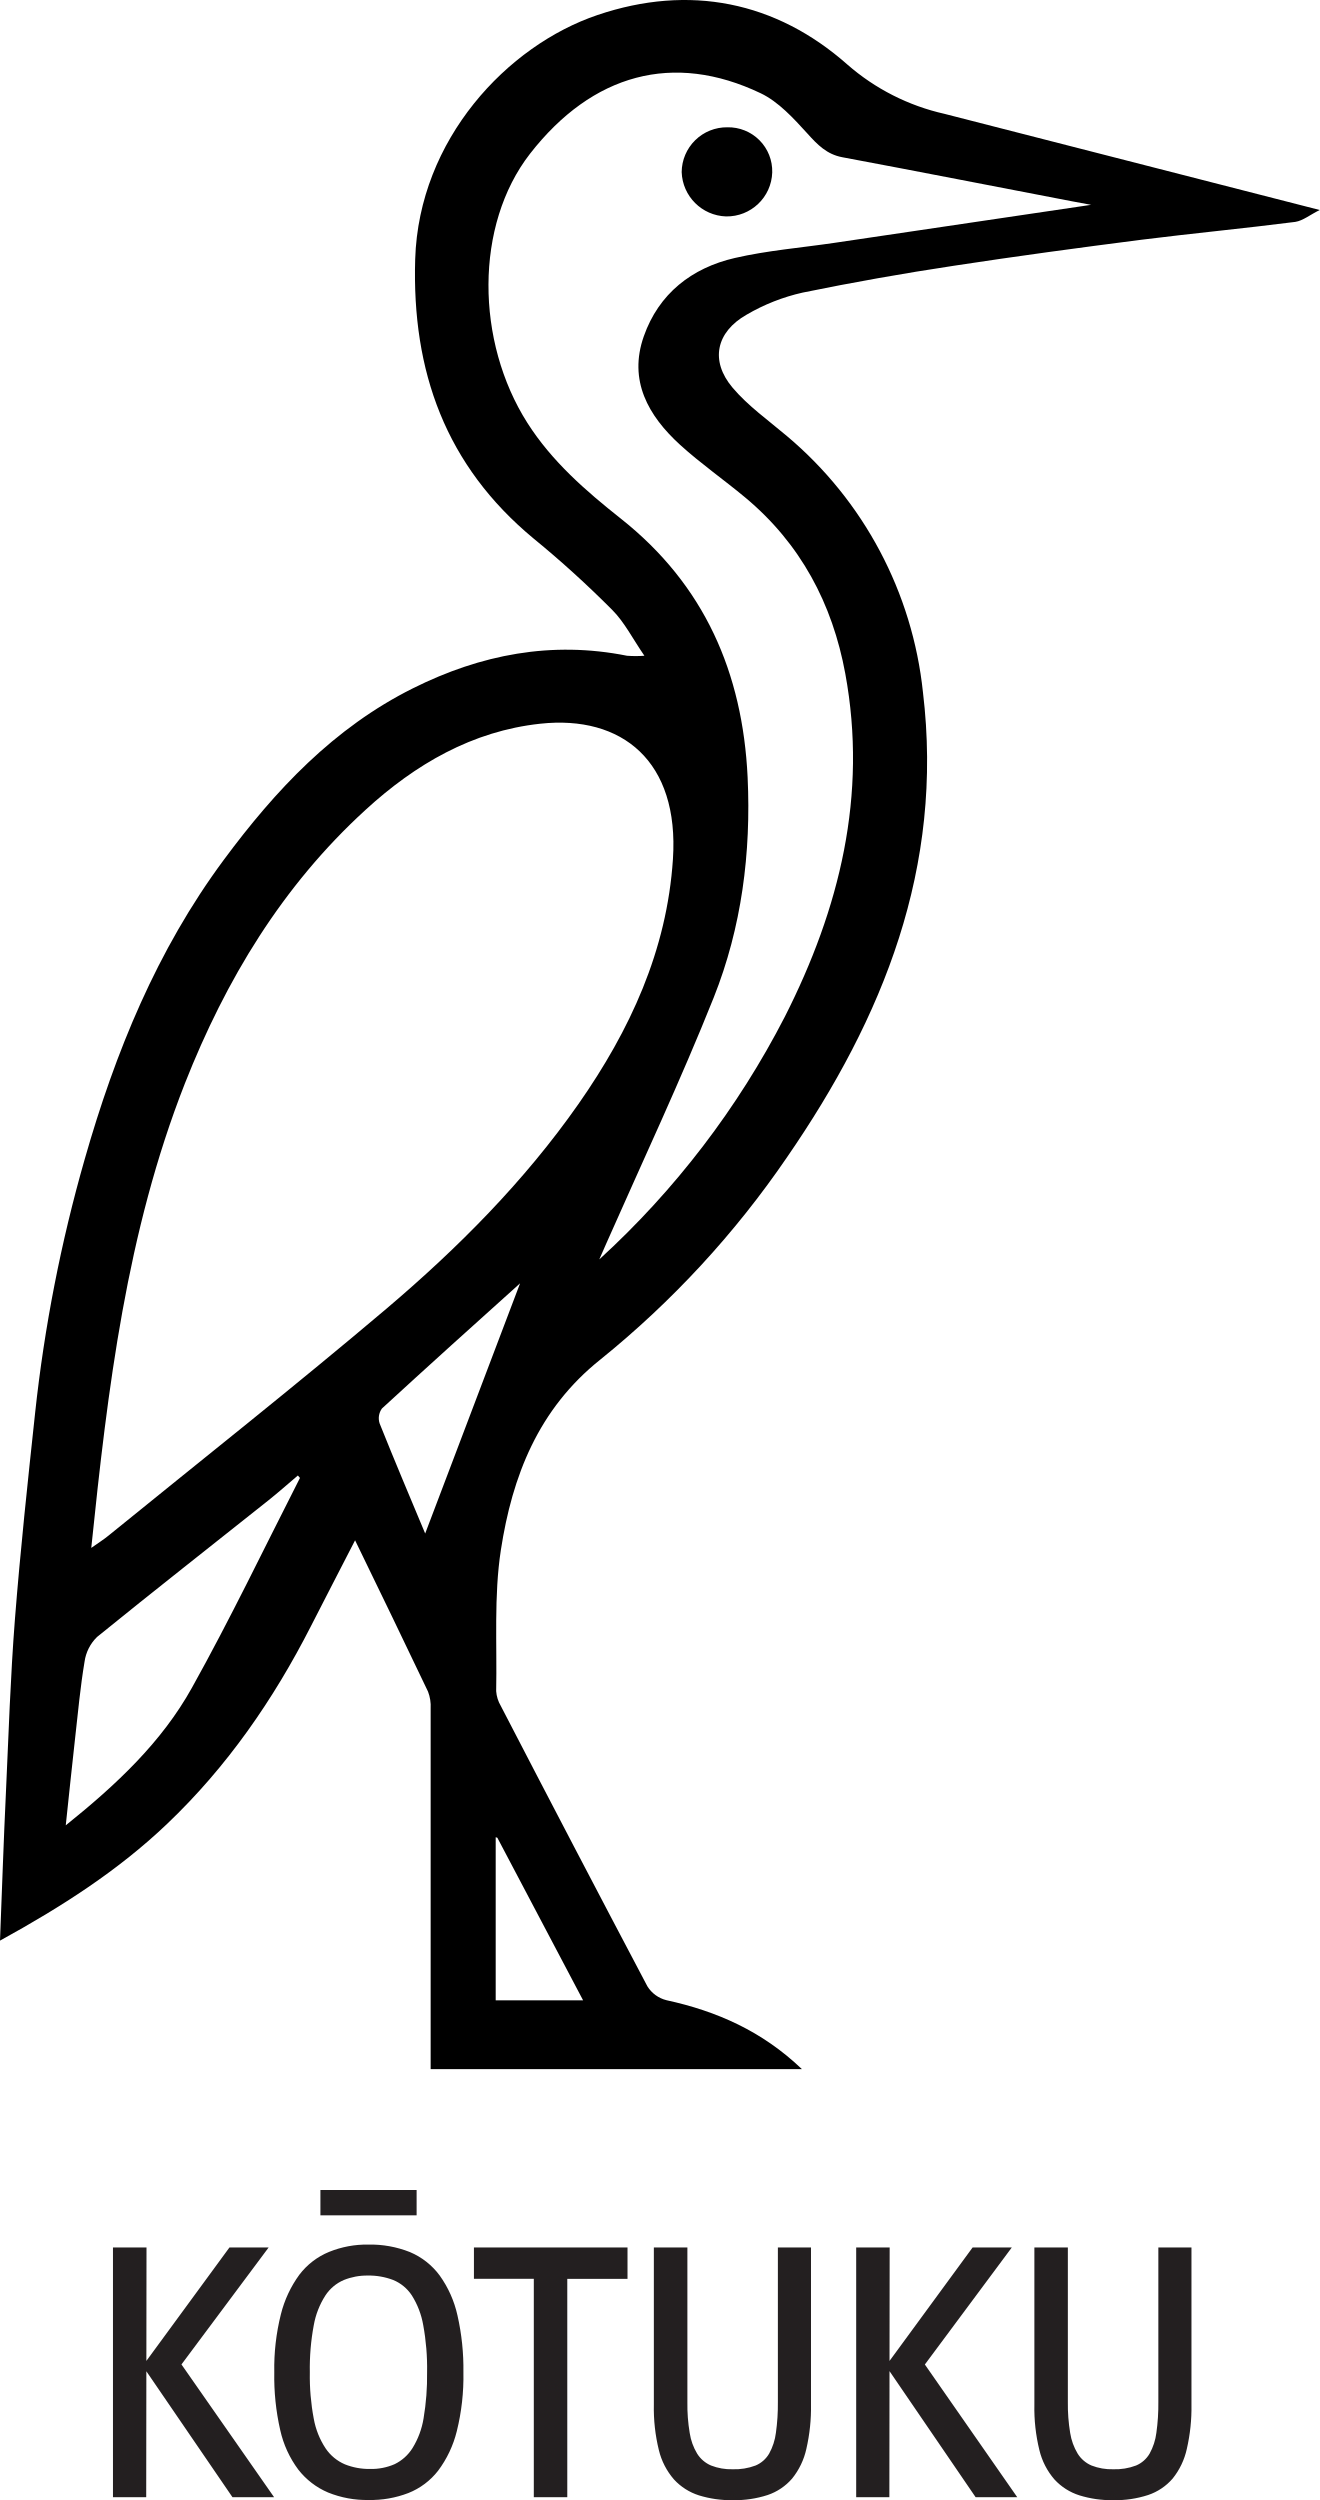
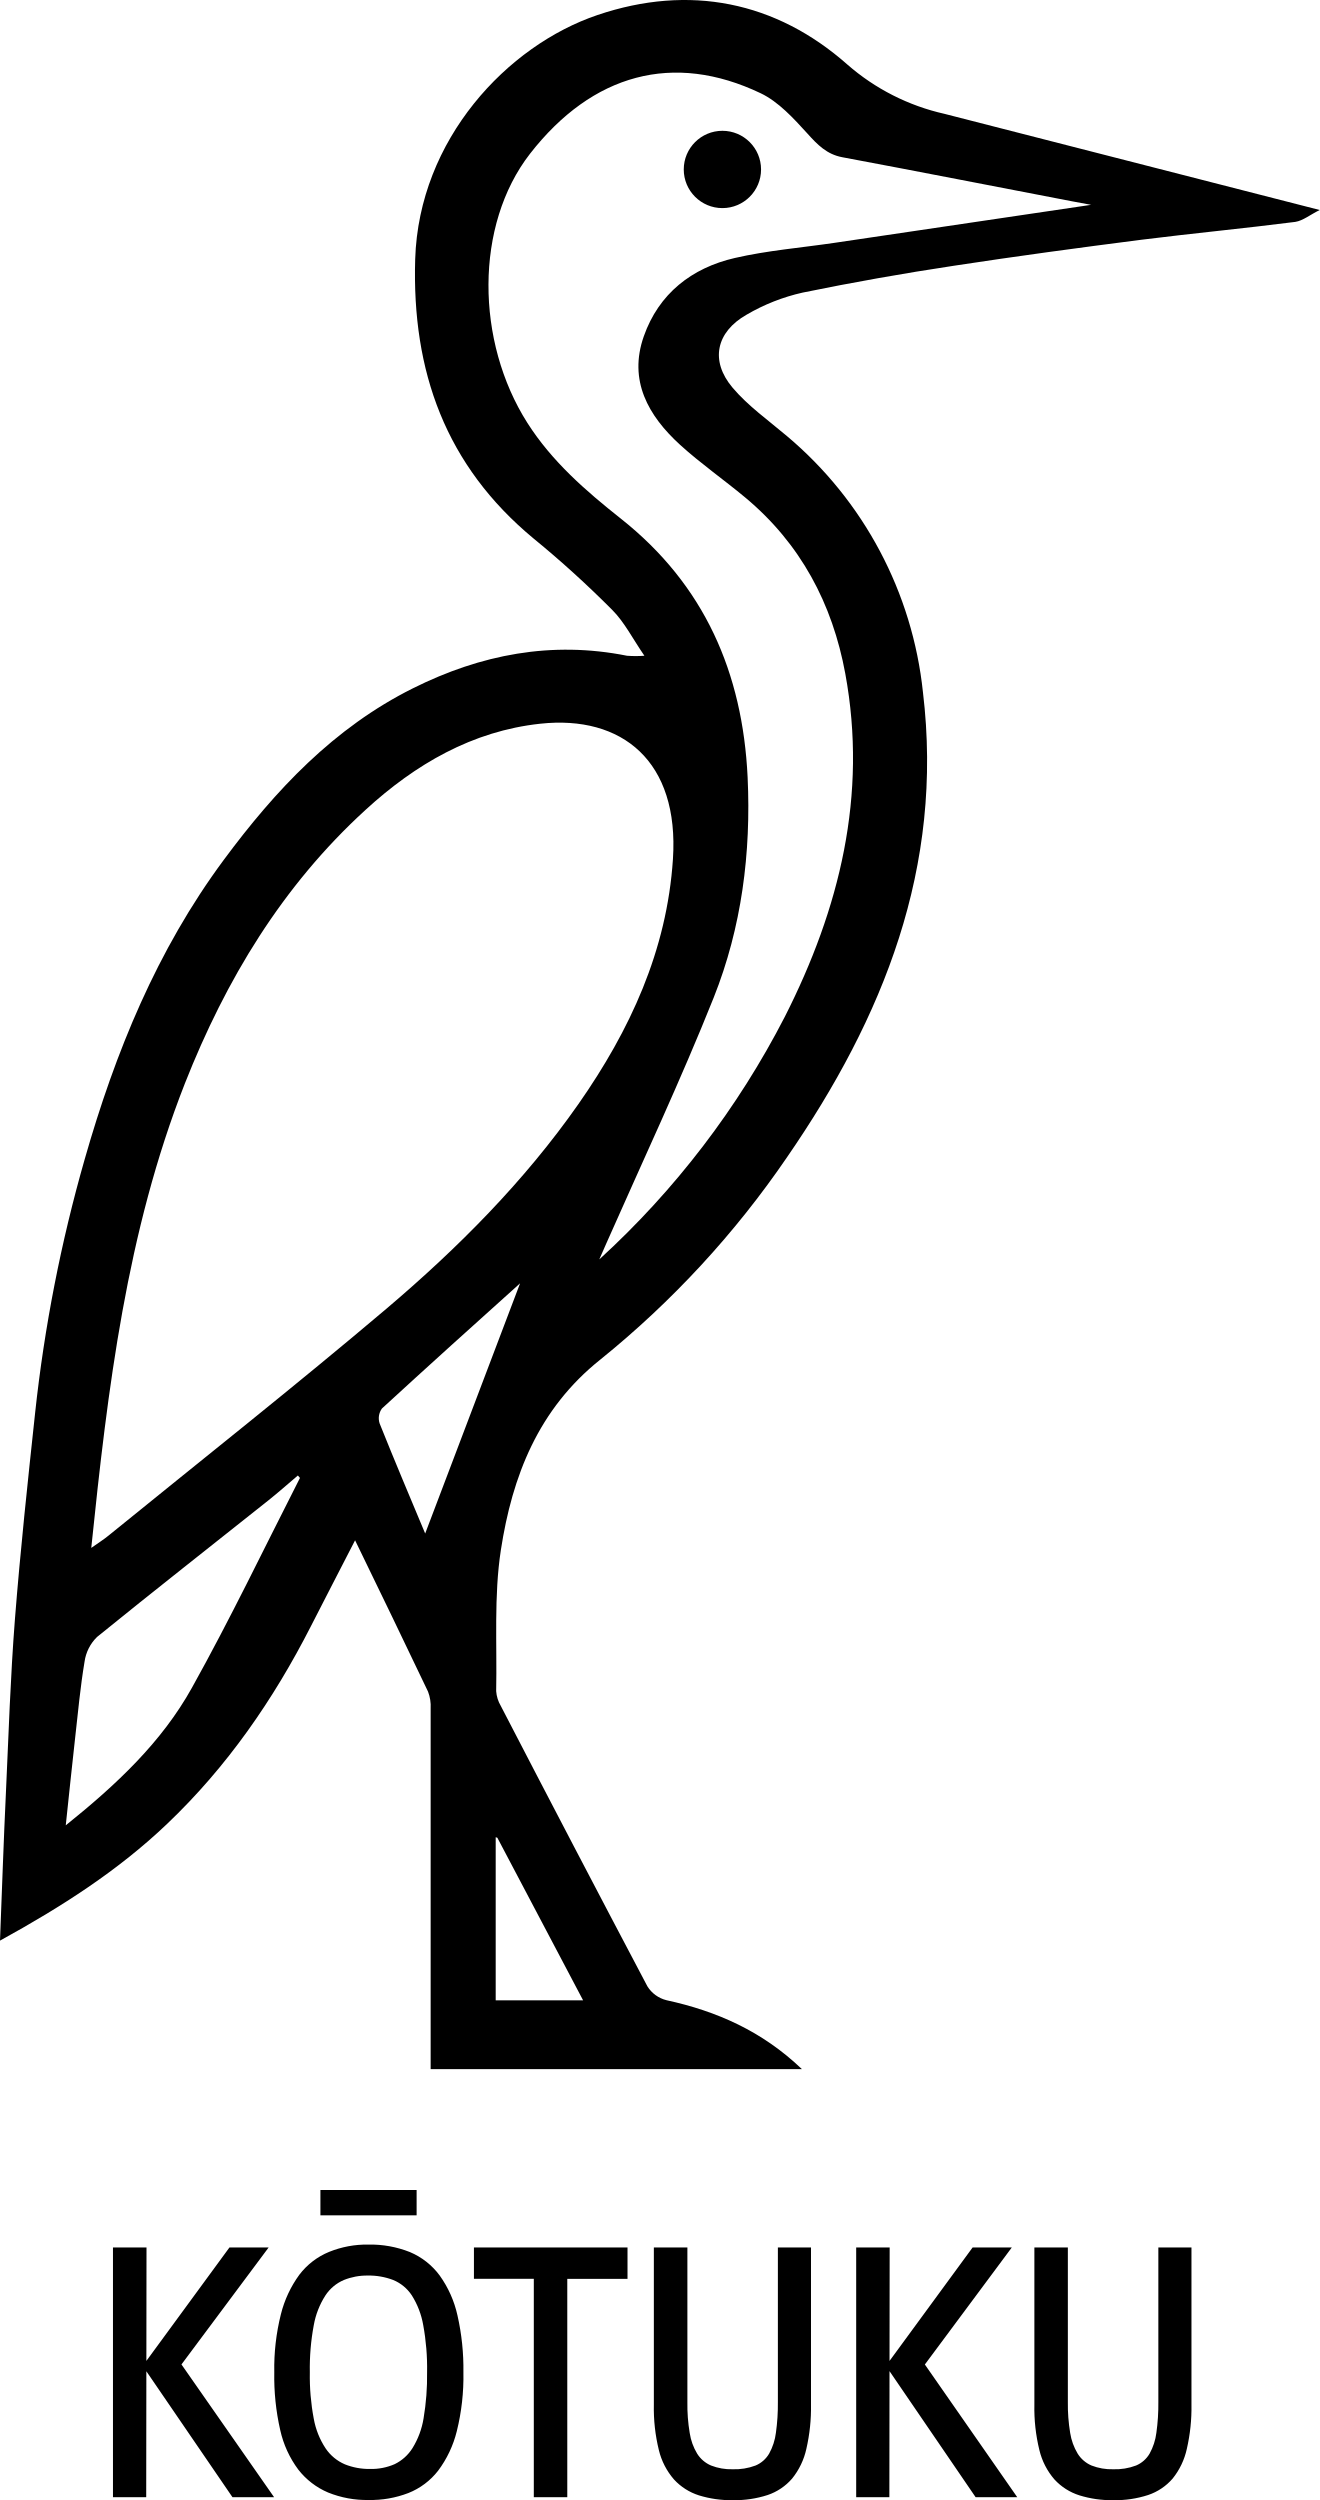
<svg xmlns="http://www.w3.org/2000/svg" data-name="Layer 1" viewBox="0 0 222 420.47">
  <path d="M134.87 348H72.43v-60.66a6.82 6.82 0 0 0-.44-2.83c-4-8.37-8-16.69-12.27-25.45-2.59 5-5 9.73-7.42 14.43-6.3 12.36-14.1 23.65-24.18 33.25-8.24 7.86-17.73 13.94-28.12 19.65.34-8.65.61-16.84 1-25 .44-9.69.76-19.39 1.51-29.05.91-11.6 2.16-23.17 3.4-34.74a253.42 253.42 0 0 1 8.34-42.65c5.14-18 12.14-35.15 23.38-50.32 8.7-11.75 18.53-22.24 31.83-28.87 11.4-5.69 23.33-8 36-5.47a19.61 19.61 0 0 0 2.92 0c-2-2.92-3.36-5.65-5.41-7.71-4.2-4.22-8.63-8.25-13.22-12-14.81-12.27-20.49-28.11-19.92-46.99.62-20.13 15.48-35.94 30.68-41.07 15.44-5.22 30-2.28 42 8.33a37.23 37.23 0 0 0 16.35 8.3c20.77 5.31 41.53 10.64 63.1 16.17-1.62.8-2.82 1.8-4.11 2-8.61 1.1-17.25 1.92-25.85 3-10.53 1.35-21 2.76-31.53 4.37A495.68 495.68 0 0 0 135 49.21a32.93 32.93 0 0 0-9.42 3.71c-5.16 2.93-6.18 7.77-2.38 12.27 2.61 3.09 6 5.48 9.15 8.15a65.18 65.18 0 0 1 22.88 43.1c3.53 29.41-6.66 54.67-22.86 78.19a158.71 158.71 0 0 1-31.36 34C90.5 237 86.15 248.3 84.24 260.69c-1.19 7.77-.63 15.82-.79 23.74a5.66 5.66 0 0 0 .77 2.47 6805.1 6805.1 0 0 0 24.66 47.17 5.26 5.26 0 0 0 3.21 2.34c8.45 1.84 16.1 5.2 22.78 11.59ZM15.35 260.34c1.21-.86 2.1-1.41 2.9-2.07 15.62-12.7 31.42-25.18 46.78-38.19 12-10.19 23.16-21.39 32.26-34.4 8.67-12.4 14.88-25.8 15.89-41.19 1.08-16.45-8.54-24.26-22.32-22.77-11.41 1.23-21 6.81-29.38 14.49-14 12.79-23.5 28.56-30.38 46-9.81 24.99-12.98 51.28-15.75 78.13ZM183.51 34.45c-.58-.11-1.92-.34-3.24-.6-12.88-2.47-25.75-5-38.63-7.41-2.58-.49-4.15-2.09-5.86-4-2.32-2.54-4.83-5.32-7.85-6.76-14.66-7-28.29-3.3-38.79 10.18-9.32 12-9.16 31.55-.44 45.27 4.13 6.49 9.83 11.43 15.72 16.1 14.07 11.14 20.48 25.93 21.32 43.48.6 12.72-1 25.26-5.7 37.06-5.55 13.91-11.94 27.49-18 41.21l-1.25 2.84A145.28 145.28 0 0 0 132 171c9.22-18.19 13.93-37.25 10.17-57.69-2.16-11.77-7.53-21.9-16.86-29.66-3.6-3-7.47-5.69-10.93-8.84-5.35-4.88-8.72-10.81-6.1-18.25 2.52-7.17 8.06-11.5 15.31-13.17 5.47-1.26 11.14-1.72 16.71-2.54ZM11.06 307c8.58-6.89 16.14-14 21.22-23.14 6.44-11.55 12.16-23.5 18.17-35.29l-.35-.41c-1.65 1.4-3.25 2.82-4.93 4.16-9.62 7.66-19.31 15.25-28.85 23a7.19 7.19 0 0 0-2.1 4.16c-.71 4.23-1.1 8.51-1.58 12.78-.53 4.74-1.02 9.45-1.58 14.74Zm76.41-91.16c-7.79 7-15.56 14-23.24 21.06a2.8 2.8 0 0 0-.38 2.51c2.56 6.4 5.25 12.74 7.66 18.51l15.96-42.08ZM83.37 309v27.43h14.7l-14.42-27.34c-.03-.04-.18-.04-.28-.09Z" />
-   <path d="M122.33 21.41a7.39 7.39 0 0 1 7.55 7.59 7.64 7.64 0 0 1-7.77 7.4 7.72 7.72 0 0 1-7.46-7.46 7.59 7.59 0 0 1 7.68-7.53Z" />
-   <path fill="#231f20" d="M24.59 420H19v-42h5.64Zm14-42h6.59l-14.66 19.67L46.1 420h-7L24 397.92ZM55.18 419.21a12.55 12.55 0 0 1-5-3.84 17.41 17.41 0 0 1-3.05-6.66 40.5 40.5 0 0 1-1-9.72 37.28 37.28 0 0 1 1.11-9.75 19.07 19.07 0 0 1 3.11-6.66 12 12 0 0 1 5-3.84 16.86 16.86 0 0 1 6.59-1.23 18 18 0 0 1 7 1.26 12 12 0 0 1 5 3.93 18.25 18.25 0 0 1 3 6.72 40.68 40.68 0 0 1 1 9.57 38.18 38.18 0 0 1-1.11 9.9 18.42 18.42 0 0 1-3.15 6.66 11.89 11.89 0 0 1-5 3.75 17.7 17.7 0 0 1-6.68 1.17 17.38 17.38 0 0 1-6.82-1.26Zm11.2-4.77a7.32 7.32 0 0 0 3-2.7 13.67 13.67 0 0 0 1.86-5 42.92 42.92 0 0 0 .59-7.74 39.86 39.86 0 0 0-.65-7.95 13.77 13.77 0 0 0-1.92-5 6.89 6.89 0 0 0-3.12-2.58 11.48 11.48 0 0 0-4.31-.75 10.42 10.42 0 0 0-4 .75 7 7 0 0 0-3.11 2.61 13.7 13.7 0 0 0-1.95 5 39.3 39.3 0 0 0-.66 7.92 38.57 38.57 0 0 0 .66 7.8 13.32 13.32 0 0 0 2 5 7.46 7.46 0 0 0 3.23 2.67 11 11 0 0 0 4.23.78 9.77 9.77 0 0 0 4.15-.81Zm3.69-41.85H53.89v-4.26h16.18ZM95.41 420h-5.63v-36.73H79.71V378h25.83v5.28H95.41ZM130.83 378h5.57v26.4a30.92 30.92 0 0 1-.78 7.47 12.07 12.07 0 0 1-2.4 5 9.39 9.39 0 0 1-4.1 2.76 17.94 17.94 0 0 1-5.9.87 18.3 18.3 0 0 1-5.67-.81 9.68 9.68 0 0 1-4.19-2.67 11.72 11.72 0 0 1-2.55-4.95 29.64 29.64 0 0 1-.84-7.65V378h5.64v26a28.45 28.45 0 0 0 .39 5.19 9.41 9.41 0 0 0 1.25 3.48 5.13 5.13 0 0 0 2.34 2 9.23 9.23 0 0 0 3.63.63 9.94 9.94 0 0 0 3.86-.63 4.79 4.79 0 0 0 2.28-2 9.66 9.66 0 0 0 1.14-3.51 34.74 34.74 0 0 0 .33-5.16ZM149.58 420H144v-42h5.63Zm14-42h6.59l-14.62 19.68L171.09 420h-7L149 397.91ZM194.82 378h5.57v26.4a30.92 30.92 0 0 1-.78 7.47 12.06 12.06 0 0 1-2.39 5 9.37 9.37 0 0 1-4.11 2.76 17.9 17.9 0 0 1-5.9.87 18.19 18.19 0 0 1-5.66-.81 9.66 9.66 0 0 1-4.2-2.67 11.71 11.71 0 0 1-2.54-4.95 29.64 29.64 0 0 1-.84-7.65V378h5.63v26a29.37 29.37 0 0 0 .39 5.19 9.59 9.59 0 0 0 1.26 3.48 5.11 5.11 0 0 0 2.33 2 9.23 9.23 0 0 0 3.63.63 9.87 9.87 0 0 0 3.86-.63 4.79 4.79 0 0 0 2.28-2 9.66 9.66 0 0 0 1.14-3.51 34.74 34.74 0 0 0 .33-5.16Z" />
+   <circle cx="121.5" cy="28.5" r="6.5" />
+   <path d="M24.59 420H19v-42h5.64Zm14-42h6.59l-14.66 19.67L46.1 420h-7L24 397.92ZM55.18 419.21a12.55 12.55 0 0 1-5-3.84 17.41 17.41 0 0 1-3.05-6.66 40.5 40.5 0 0 1-1-9.72 37.28 37.28 0 0 1 1.11-9.75 19.07 19.07 0 0 1 3.11-6.66 12 12 0 0 1 5-3.84 16.86 16.86 0 0 1 6.59-1.23 18 18 0 0 1 7 1.26 12 12 0 0 1 5 3.93 18.25 18.25 0 0 1 3 6.72 40.68 40.68 0 0 1 1 9.57 38.18 38.18 0 0 1-1.11 9.9 18.42 18.42 0 0 1-3.15 6.66 11.89 11.89 0 0 1-5 3.75 17.7 17.7 0 0 1-6.68 1.17 17.38 17.38 0 0 1-6.82-1.26Zm11.2-4.77a7.32 7.32 0 0 0 3-2.7 13.67 13.67 0 0 0 1.86-5 42.92 42.92 0 0 0 .59-7.74 39.86 39.86 0 0 0-.65-7.95 13.77 13.77 0 0 0-1.92-5 6.89 6.89 0 0 0-3.12-2.58 11.48 11.48 0 0 0-4.31-.75 10.42 10.42 0 0 0-4 .75 7 7 0 0 0-3.11 2.61 13.7 13.7 0 0 0-1.95 5 39.3 39.3 0 0 0-.66 7.92 38.57 38.57 0 0 0 .66 7.8 13.32 13.32 0 0 0 2 5 7.46 7.46 0 0 0 3.23 2.67 11 11 0 0 0 4.23.78 9.77 9.77 0 0 0 4.15-.81Zm3.69-41.85H53.89v-4.26h16.18ZM95.41 420h-5.63v-36.73H79.71V378h25.83v5.28H95.41ZM130.83 378h5.57v26.4a30.92 30.92 0 0 1-.78 7.47 12.07 12.07 0 0 1-2.4 5 9.39 9.39 0 0 1-4.1 2.76 17.94 17.94 0 0 1-5.9.87 18.3 18.3 0 0 1-5.67-.81 9.68 9.68 0 0 1-4.19-2.67 11.72 11.72 0 0 1-2.55-4.95 29.64 29.64 0 0 1-.84-7.65V378h5.64v26a28.45 28.45 0 0 0 .39 5.19 9.41 9.41 0 0 0 1.25 3.48 5.13 5.13 0 0 0 2.34 2 9.23 9.23 0 0 0 3.63.63 9.94 9.94 0 0 0 3.86-.63 4.79 4.79 0 0 0 2.28-2 9.66 9.66 0 0 0 1.14-3.51 34.74 34.74 0 0 0 .33-5.16ZM149.58 420H144v-42h5.63Zm14-42h6.59l-14.62 19.68L171.09 420h-7L149 397.91ZM194.82 378h5.57v26.4a30.92 30.92 0 0 1-.78 7.47 12.06 12.06 0 0 1-2.39 5 9.37 9.37 0 0 1-4.11 2.76 17.9 17.9 0 0 1-5.9.87 18.19 18.19 0 0 1-5.66-.81 9.66 9.66 0 0 1-4.2-2.67 11.71 11.71 0 0 1-2.54-4.95 29.64 29.64 0 0 1-.84-7.65V378h5.63v26a29.37 29.37 0 0 0 .39 5.19 9.59 9.59 0 0 0 1.26 3.48 5.11 5.11 0 0 0 2.33 2 9.23 9.23 0 0 0 3.63.63 9.87 9.87 0 0 0 3.86-.63 4.79 4.79 0 0 0 2.28-2 9.66 9.66 0 0 0 1.14-3.51 34.74 34.74 0 0 0 .33-5.16Z" />
</svg>
